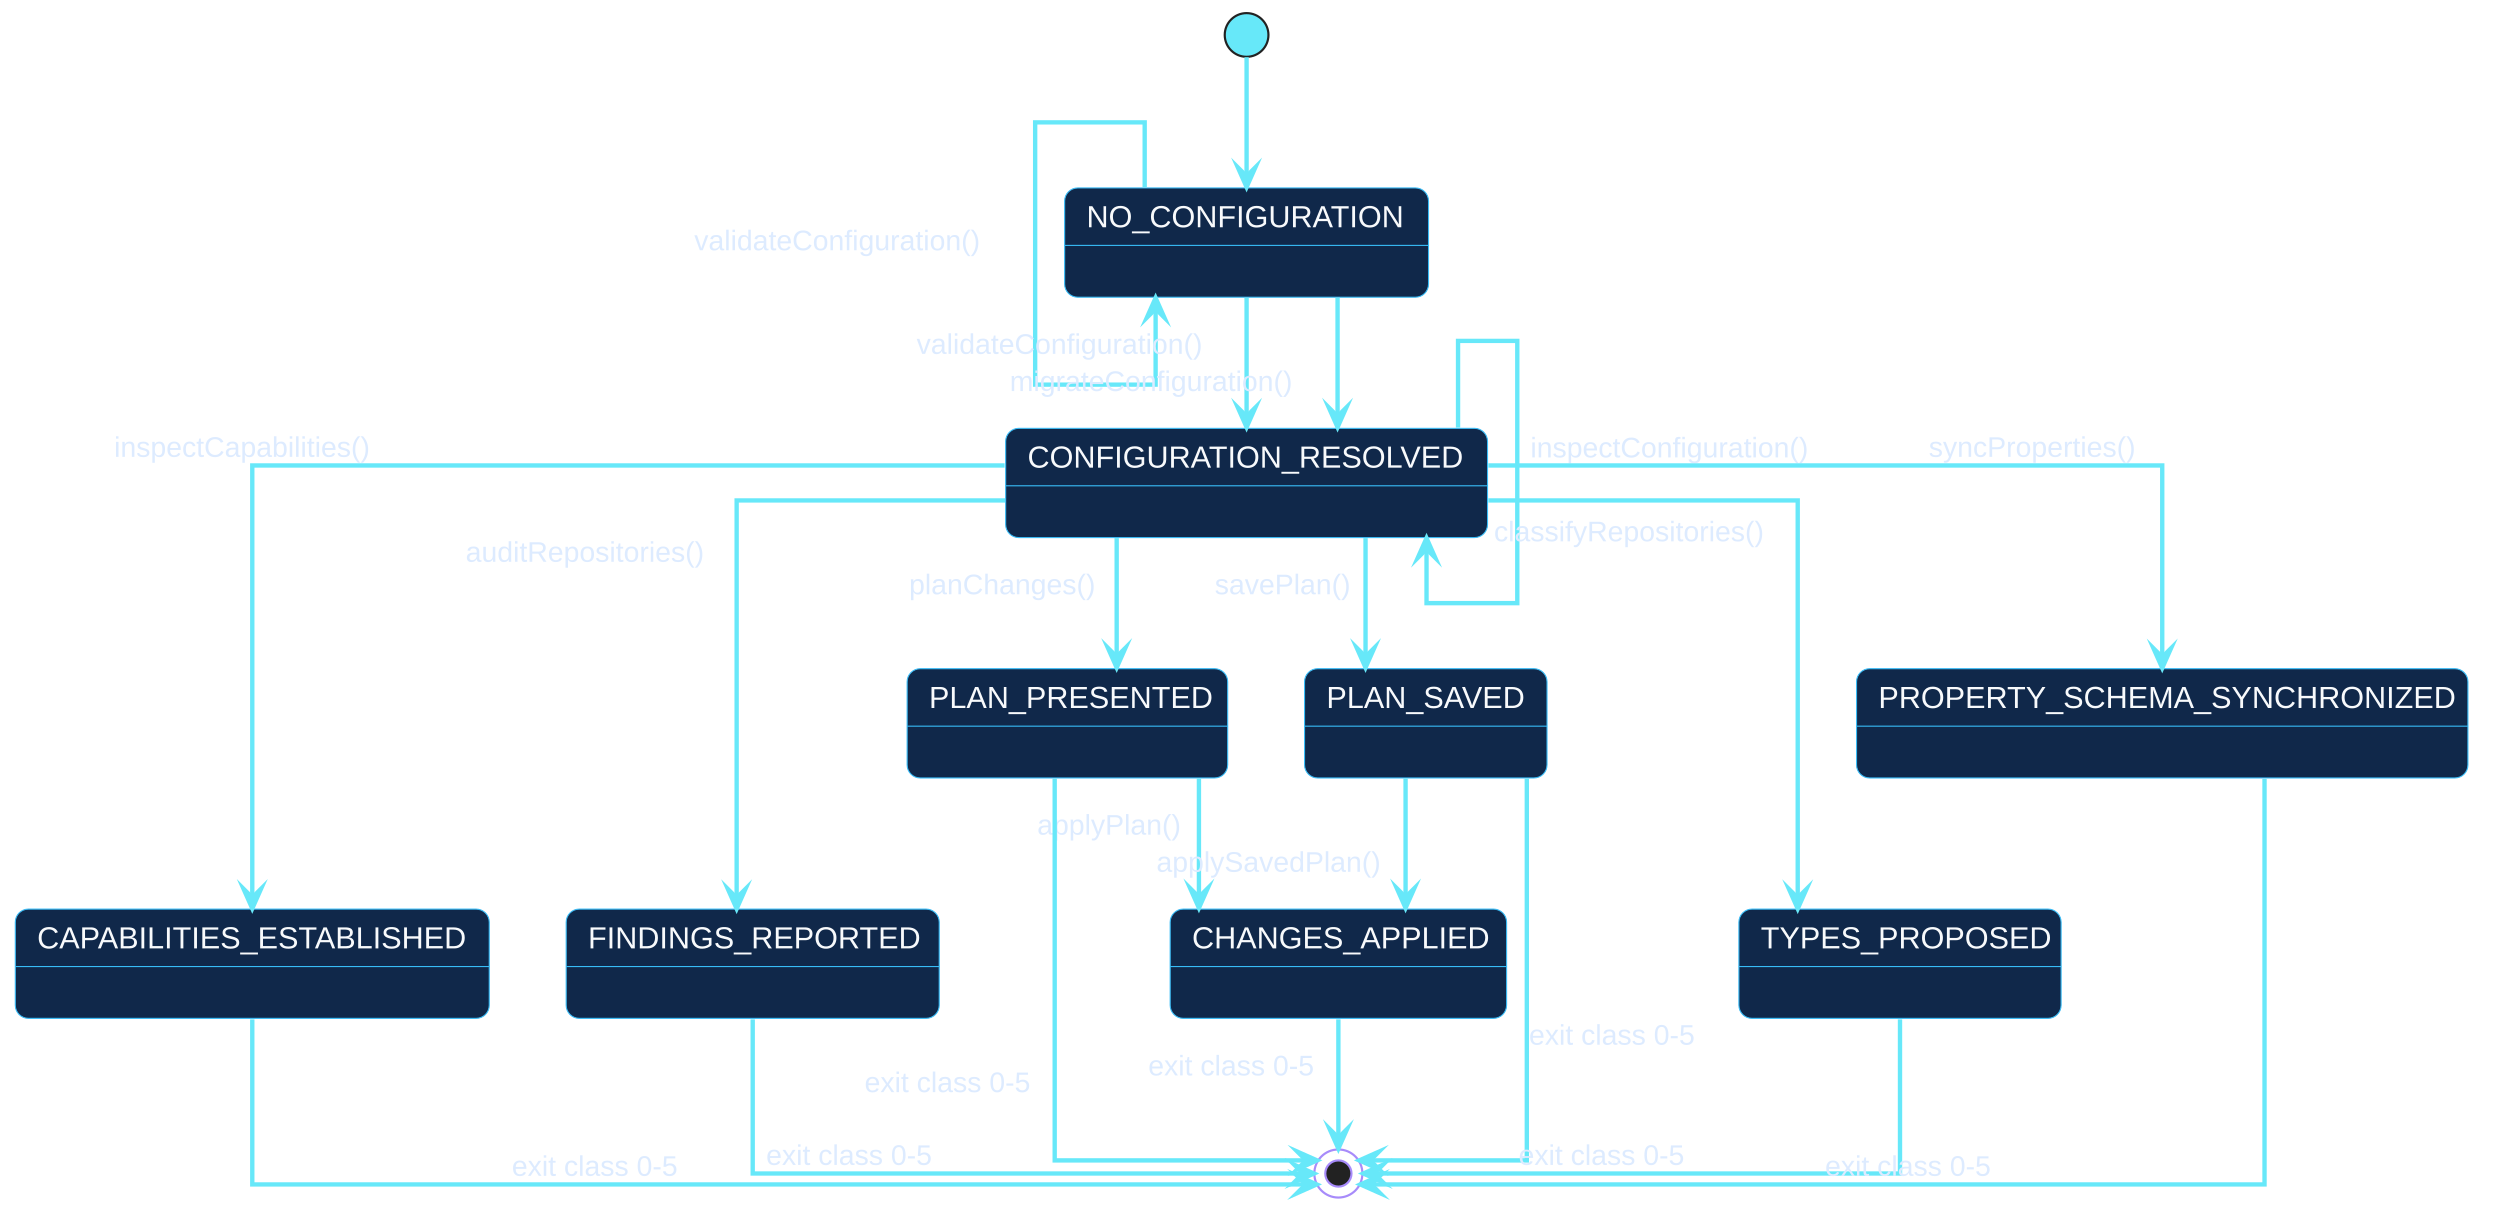
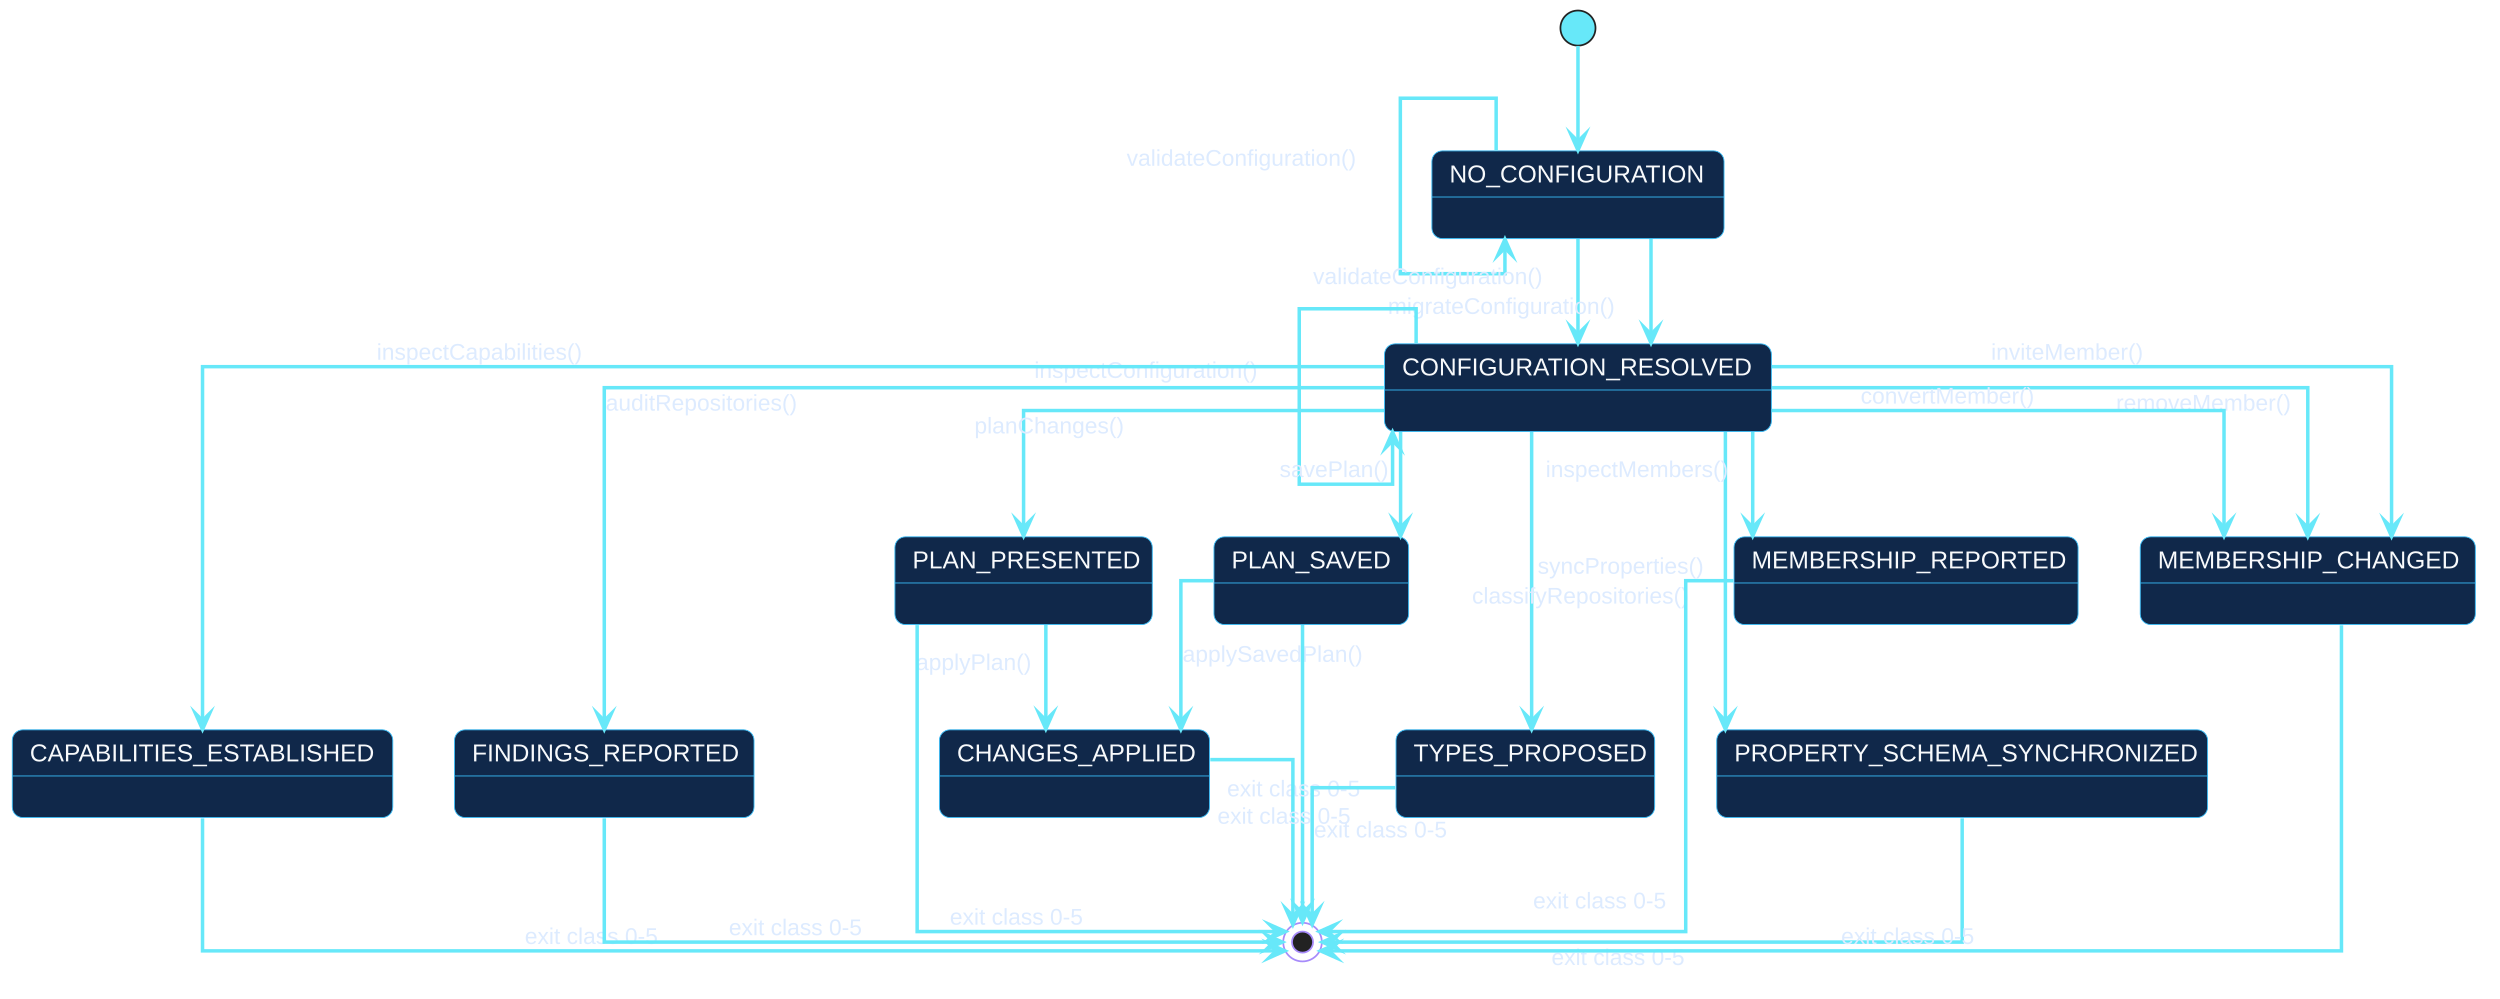
- <svg xmlns="http://www.w3.org/2000/svg" contentStyleType="text/css" data-diagram-type="STATE" height="562px" preserveAspectRatio="none" style="width:1144px;height:562px;" version="1.1" viewBox="0 0 1144 562" width="1144px" zoomAndPan="magnify">
+ <svg xmlns="http://www.w3.org/2000/svg" contentStyleType="text/css" data-diagram-type="STATE" height="569px" preserveAspectRatio="none" style="width:1425px;height:569px;" version="1.1" viewBox="0 0 1425 569" width="1425px" zoomAndPan="magnify">
  <defs />
  <g>
    <g class="entity" data-qualified-name="NoConfig" data-source-line="4" id="ent0001">
-       <rect fill="#10284A" height="50" rx="6" ry="6" style="stroke:#38BDF8;stroke-width:0.5;" width="166.515" x="487.18" y="86" />
-       <line style="stroke:#38BDF8;stroke-width:0.5;" x1="487.18" x2="653.695" y1="112.297" y2="112.297" />
-       <text fill="#F8FAFC" font-family="Arial" font-size="14" lengthAdjust="spacing" textLength="146.515" x="497.18" y="103.995">NO_CONFIGURATION</text>
+       <rect fill="#10284A" height="50" rx="6" ry="6" style="stroke:#38BDF8;stroke-width:0.5;" width="166.515" x="816.18" y="86" />
+       <line style="stroke:#38BDF8;stroke-width:0.5;" x1="816.18" x2="982.695" y1="112.297" y2="112.297" />
+       <text fill="#F8FAFC" font-family="Arial" font-size="14" lengthAdjust="spacing" textLength="146.515" x="826.18" y="103.995">NO_CONFIGURATION</text>
    </g>
    <g class="entity" data-qualified-name="Resolved" data-source-line="5" id="ent0002">
-       <rect fill="#10284A" height="50" rx="6" ry="6" style="stroke:#38BDF8;stroke-width:0.5;" width="220.505" x="460.19" y="196" />
-       <line style="stroke:#38BDF8;stroke-width:0.5;" x1="460.19" x2="680.695" y1="222.297" y2="222.297" />
-       <text fill="#F8FAFC" font-family="Arial" font-size="14" lengthAdjust="spacing" textLength="200.505" x="470.19" y="213.995">CONFIGURATION_RESOLVED</text>
+       <rect fill="#10284A" height="50" rx="6" ry="6" style="stroke:#38BDF8;stroke-width:0.5;" width="220.505" x="789.19" y="196" />
+       <line style="stroke:#38BDF8;stroke-width:0.5;" x1="789.19" x2="1009.695" y1="222.297" y2="222.297" />
+       <text fill="#F8FAFC" font-family="Arial" font-size="14" lengthAdjust="spacing" textLength="200.505" x="799.19" y="213.995">CONFIGURATION_RESOLVED</text>
    </g>
    <g class="entity" data-qualified-name="Capabilities" data-source-line="6" id="ent0003">
      <rect fill="#10284A" height="50" rx="6" ry="6" style="stroke:#38BDF8;stroke-width:0.5;" width="216.882" x="7" y="416" />
      <line style="stroke:#38BDF8;stroke-width:0.5;" x1="7" x2="223.882" y1="442.297" y2="442.297" />
      <text fill="#F8FAFC" font-family="Arial" font-size="14" lengthAdjust="spacing" textLength="196.882" x="17" y="433.995">CAPABILITIES_ESTABLISHED</text>
    </g>
    <g class="entity" data-qualified-name="Findings" data-source-line="7" id="ent0004">
      <rect fill="#10284A" height="50" rx="6" ry="6" style="stroke:#38BDF8;stroke-width:0.5;" width="170.712" x="259.08" y="416" />
      <line style="stroke:#38BDF8;stroke-width:0.5;" x1="259.08" x2="429.792" y1="442.297" y2="442.297" />
      <text fill="#F8FAFC" font-family="Arial" font-size="14" lengthAdjust="spacing" textLength="150.712" x="269.08" y="433.995">FINDINGS_REPORTED</text>
    </g>
    <g class="entity" data-qualified-name="PlanPresented" data-source-line="8" id="ent0005">
-       <rect fill="#10284A" height="50" rx="6" ry="6" style="stroke:#38BDF8;stroke-width:0.5;" width="146.69" x="415.1" y="306" />
-       <line style="stroke:#38BDF8;stroke-width:0.5;" x1="415.1" x2="561.79" y1="332.297" y2="332.297" />
-       <text fill="#F8FAFC" font-family="Arial" font-size="14" lengthAdjust="spacing" textLength="126.69" x="425.1" y="323.995">PLAN_PRESENTED</text>
+       <rect fill="#10284A" height="50" rx="6" ry="6" style="stroke:#38BDF8;stroke-width:0.5;" width="146.69" x="510.1" y="306" />
+       <line style="stroke:#38BDF8;stroke-width:0.5;" x1="510.1" x2="656.79" y1="332.297" y2="332.297" />
+       <text fill="#F8FAFC" font-family="Arial" font-size="14" lengthAdjust="spacing" textLength="126.69" x="520.1" y="323.995">PLAN_PRESENTED</text>
    </g>
    <g class="entity" data-qualified-name="PlanSaved" data-source-line="9" id="ent0006">
-       <rect fill="#10284A" height="50" rx="6" ry="6" style="stroke:#38BDF8;stroke-width:0.5;" width="110.959" x="596.96" y="306" />
-       <line style="stroke:#38BDF8;stroke-width:0.5;" x1="596.96" x2="707.919" y1="332.297" y2="332.297" />
-       <text fill="#F8FAFC" font-family="Arial" font-size="14" lengthAdjust="spacing" textLength="90.959" x="606.96" y="323.995">PLAN_SAVED</text>
+       <rect fill="#10284A" height="50" rx="6" ry="6" style="stroke:#38BDF8;stroke-width:0.5;" width="110.959" x="691.96" y="306" />
+       <line style="stroke:#38BDF8;stroke-width:0.5;" x1="691.96" x2="802.919" y1="332.297" y2="332.297" />
+       <text fill="#F8FAFC" font-family="Arial" font-size="14" lengthAdjust="spacing" textLength="90.959" x="701.96" y="323.995">PLAN_SAVED</text>
    </g>
    <g class="entity" data-qualified-name="Applied" data-source-line="10" id="ent0007">
      <rect fill="#10284A" height="50" rx="6" ry="6" style="stroke:#38BDF8;stroke-width:0.5;" width="153.95" x="535.47" y="416" />
      <line style="stroke:#38BDF8;stroke-width:0.5;" x1="535.47" x2="689.42" y1="442.297" y2="442.297" />
      <text fill="#F8FAFC" font-family="Arial" font-size="14" lengthAdjust="spacing" textLength="133.95" x="545.47" y="433.995">CHANGES_APPLIED</text>
    </g>
    <g class="entity" data-qualified-name="Types" data-source-line="11" id="ent0008">
      <rect fill="#10284A" height="50" rx="6" ry="6" style="stroke:#38BDF8;stroke-width:0.5;" width="147.442" x="795.72" y="416" />
      <line style="stroke:#38BDF8;stroke-width:0.5;" x1="795.72" x2="943.162" y1="442.297" y2="442.297" />
      <text fill="#F8FAFC" font-family="Arial" font-size="14" lengthAdjust="spacing" textLength="127.442" x="805.72" y="433.995">TYPES_PROPOSED</text>
    </g>
    <g class="entity" data-qualified-name="Properties" data-source-line="12" id="ent0009">
-       <rect fill="#10284A" height="50" rx="6" ry="6" style="stroke:#38BDF8;stroke-width:0.5;" width="279.779" x="849.55" y="306" />
-       <line style="stroke:#38BDF8;stroke-width:0.5;" x1="849.55" x2="1129.329" y1="332.297" y2="332.297" />
-       <text fill="#F8FAFC" font-family="Arial" font-size="14" lengthAdjust="spacing" textLength="259.779" x="859.55" y="323.995">PROPERTY_SCHEMA_SYNCHRONIZED</text>
+       <rect fill="#10284A" height="50" rx="6" ry="6" style="stroke:#38BDF8;stroke-width:0.5;" width="279.779" x="978.55" y="416" />
+       <line style="stroke:#38BDF8;stroke-width:0.5;" x1="978.55" x2="1258.329" y1="442.297" y2="442.297" />
+       <text fill="#F8FAFC" font-family="Arial" font-size="14" lengthAdjust="spacing" textLength="259.779" x="988.55" y="433.995">PROPERTY_SCHEMA_SYNCHRONIZED</text>
    </g>
-     <g class="start_entity" data-qualified-name=".start." data-source-line="14" id="ent0010">
-       <ellipse cx="570.44" cy="16" fill="#67E8F9" rx="10" ry="10" style="stroke:#222222;stroke-width:1;" />
+     <g class="entity" data-qualified-name="MembershipReported" data-source-line="13" id="ent0010">
+       <rect fill="#10284A" height="50" rx="6" ry="6" style="stroke:#38BDF8;stroke-width:0.5;" width="196.107" x="988.39" y="306" />
+       <line style="stroke:#38BDF8;stroke-width:0.5;" x1="988.39" x2="1184.497" y1="332.297" y2="332.297" />
+       <text fill="#F8FAFC" font-family="Arial" font-size="14" lengthAdjust="spacing" textLength="176.107" x="998.39" y="323.995">MEMBERSHIP_REPORTED</text>
    </g>
-     <g class="end_entity" data-qualified-name=".end." data-source-line="30" id="ent0024">
-       <ellipse cx="612.44" cy="537" fill="none" rx="11" ry="11" style="stroke:#A78BFA;stroke-width:1;" />
-       <ellipse cx="612.44" cy="537" fill="#222222" rx="6" ry="6" style="stroke:#A78BFA;stroke-width:1;" />
+     <g class="entity" data-qualified-name="MembershipChanged" data-source-line="14" id="ent0011">
+       <rect fill="#10284A" height="50" rx="6" ry="6" style="stroke:#38BDF8;stroke-width:0.5;" width="190.994" x="1219.94" y="306" />
+       <line style="stroke:#38BDF8;stroke-width:0.5;" x1="1219.94" x2="1410.934" y1="332.297" y2="332.297" />
+       <text fill="#F8FAFC" font-family="Arial" font-size="14" lengthAdjust="spacing" textLength="170.994" x="1229.94" y="323.995">MEMBERSHIP_CHANGED</text>
    </g>
-     <g class="link" data-entity-1="ent0010" data-entity-2="ent0001" data-link-type="dependency" data-source-line="14" id="lnk11">
-       <path d="M570.44,26.17 C570.44,40.24 570.44,61.12 570.44,80.61" fill="none" id="*start*-to-NoConfig" style="stroke:#67E8F9;stroke-width:2;" />
-       <polygon fill="#67E8F9" points="570.44,85.61,574.44,76.61,570.44,80.61,566.44,76.61,570.44,85.61" style="stroke:#67E8F9;stroke-width:2;stroke-linejoin:miter;stroke-miterlimit:10;" />
+     <g class="start_entity" data-qualified-name=".start." data-source-line="16" id="ent0012">
+       <ellipse cx="899.44" cy="16" fill="#67E8F9" rx="10" ry="10" style="stroke:#222222;stroke-width:1;" />
    </g>
-     <g class="link" data-entity-1="ent0001" data-entity-2="ent0001" data-link-type="dependency" data-source-line="15" id="lnk12">
-       <path d="M523.81,85.75 C523.81,71.3 523.81,56 523.81,56 C523.81,56 473.69,56 473.69,56 C473.69,56 473.69,176 473.69,176 C473.69,176 528.81,176 528.81,176 C528.81,176 528.81,159.57 528.81,141.32" fill="none" id="NoConfig-to-NoConfig" style="stroke:#67E8F9;stroke-width:2;" />
-       <polygon fill="#67E8F9" points="528.81,136.32,524.81,145.32,528.81,141.32,532.81,145.32,528.81,136.32" style="stroke:#67E8F9;stroke-width:2;stroke-linejoin:miter;stroke-miterlimit:10;" />
-       <text fill="#DDEBFF" font-family="Arial" font-size="13" lengthAdjust="spacing" textLength="150.503" x="317.69" y="114.527">validateConfiguration()</text>
+     <g class="end_entity" data-qualified-name=".end." data-source-line="36" id="ent0030">
+       <ellipse cx="742.44" cy="537" fill="none" rx="11" ry="11" style="stroke:#A78BFA;stroke-width:1;" />
+       <ellipse cx="742.44" cy="537" fill="#222222" rx="6" ry="6" style="stroke:#A78BFA;stroke-width:1;" />
    </g>
-     <g class="link" data-entity-1="ent0001" data-entity-2="ent0002" data-link-type="dependency" data-source-line="16" id="lnk13">
-       <path d="M570.44,136.24 C570.44,154 570.44,172.68 570.44,190.5" fill="none" id="NoConfig-to-Resolved" style="stroke:#67E8F9;stroke-width:2;" />
-       <polygon fill="#67E8F9" points="570.44,195.5,574.44,186.5,570.44,190.5,566.44,186.5,570.44,195.5" style="stroke:#67E8F9;stroke-width:2;stroke-linejoin:miter;stroke-miterlimit:10;" />
-       <text fill="#DDEBFF" font-family="Arial" font-size="13" lengthAdjust="spacing" textLength="150.503" x="419.44" y="161.937">validateConfiguration()</text>
+     <g class="link" data-entity-1="ent0012" data-entity-2="ent0001" data-link-type="dependency" data-source-line="16" id="lnk13">
+       <path d="M899.44,26.17 C899.44,40.24 899.44,61.12 899.44,80.61" fill="none" id="*start*-to-NoConfig" style="stroke:#67E8F9;stroke-width:2;" />
+       <polygon fill="#67E8F9" points="899.44,85.61,903.44,76.61,899.44,80.61,895.44,76.61,899.44,85.61" style="stroke:#67E8F9;stroke-width:2;stroke-linejoin:miter;stroke-miterlimit:10;" />
    </g>
-     <g class="link" data-entity-1="ent0001" data-entity-2="ent0002" data-link-type="dependency" data-source-line="17" id="lnk14">
-       <path d="M612.07,136.24 C612.07,154 612.07,172.68 612.07,190.5" fill="none" id="NoConfig-to-Resolved-1" style="stroke:#67E8F9;stroke-width:2;" />
-       <polygon fill="#67E8F9" points="612.07,195.5,616.07,186.5,612.07,190.5,608.07,186.5,612.07,195.5" style="stroke:#67E8F9;stroke-width:2;stroke-linejoin:miter;stroke-miterlimit:10;" />
-       <text fill="#DDEBFF" font-family="Arial" font-size="13" lengthAdjust="spacing" textLength="149.24" x="462.07" y="178.937">migrateConfiguration()</text>
+     <g class="link" data-entity-1="ent0001" data-entity-2="ent0001" data-link-type="dependency" data-source-line="17" id="lnk14">
+       <path d="M852.81,85.75 C852.81,71.3 852.81,56 852.81,56 C852.81,56 798.19,56 798.19,56 C798.19,56 798.19,156 798.19,156 C798.19,156 857.81,156 857.81,156 C857.81,156 857.81,151.6 857.81,141.39" fill="none" id="NoConfig-to-NoConfig" style="stroke:#67E8F9;stroke-width:2;" />
+       <polygon fill="#67E8F9" points="857.81,136.39,853.81,145.39,857.81,141.39,861.81,145.39,857.81,136.39" style="stroke:#67E8F9;stroke-width:2;stroke-linejoin:miter;stroke-miterlimit:10;" />
+       <text fill="#DDEBFF" font-family="Arial" font-size="13" lengthAdjust="spacing" textLength="150.503" x="642.19" y="94.497">validateConfiguration()</text>
    </g>
-     <g class="link" data-entity-1="ent0002" data-entity-2="ent0002" data-link-type="dependency" data-source-line="19" id="lnk15">
-       <path d="M667.2,195.68 C667.2,177.43 667.2,156 667.2,156 C667.2,156 694.31,156 694.31,156 C694.31,156 694.31,276 694.31,276 C694.31,276 652.78,276 652.78,276 C652.78,276 652.78,265.7 652.78,251.25" fill="none" id="Resolved-to-Resolved" style="stroke:#67E8F9;stroke-width:2;" />
-       <polygon fill="#67E8F9" points="652.78,246.25,648.78,255.25,652.78,251.25,656.78,255.25,652.78,246.25" style="stroke:#67E8F9;stroke-width:2;stroke-linejoin:miter;stroke-miterlimit:10;" />
-       <text fill="#DDEBFF" font-family="Arial" font-size="13" lengthAdjust="spacing" textLength="145.425" x="700.31" y="209.307">inspectConfiguration()</text>
+     <g class="link" data-entity-1="ent0001" data-entity-2="ent0002" data-link-type="dependency" data-source-line="18" id="lnk15">
+       <path d="M899.44,136.24 C899.44,154 899.44,172.68 899.44,190.5" fill="none" id="NoConfig-to-Resolved" style="stroke:#67E8F9;stroke-width:2;" />
+       <polygon fill="#67E8F9" points="899.44,195.5,903.44,186.5,899.44,190.5,895.44,186.5,899.44,195.5" style="stroke:#67E8F9;stroke-width:2;stroke-linejoin:miter;stroke-miterlimit:10;" />
+       <text fill="#DDEBFF" font-family="Arial" font-size="13" lengthAdjust="spacing" textLength="150.503" x="748.44" y="161.937">validateConfiguration()</text>
    </g>
-     <g class="link" data-entity-1="ent0002" data-entity-2="ent0003" data-link-type="dependency" data-source-line="20" id="lnk16">
-       <path d="M459.72,213 C325.04,213 115.44,213 115.44,213 C115.44,213 115.44,351.37 115.44,410.73" fill="none" id="Resolved-to-Capabilities" style="stroke:#67E8F9;stroke-width:2;" />
+     <g class="link" data-entity-1="ent0001" data-entity-2="ent0002" data-link-type="dependency" data-source-line="19" id="lnk16">
+       <path d="M941.07,136.24 C941.07,154 941.07,172.68 941.07,190.5" fill="none" id="NoConfig-to-Resolved-1" style="stroke:#67E8F9;stroke-width:2;" />
+       <polygon fill="#67E8F9" points="941.07,195.5,945.07,186.5,941.07,190.5,937.07,186.5,941.07,195.5" style="stroke:#67E8F9;stroke-width:2;stroke-linejoin:miter;stroke-miterlimit:10;" />
+       <text fill="#DDEBFF" font-family="Arial" font-size="13" lengthAdjust="spacing" textLength="149.24" x="791.07" y="178.937">migrateConfiguration()</text>
+     </g>
+     <g class="link" data-entity-1="ent0002" data-entity-2="ent0002" data-link-type="dependency" data-source-line="21" id="lnk17">
+       <path d="M807.19,195.61 C807.19,185.4 807.19,176 807.19,176 C807.19,176 740.57,176 740.57,176 C740.57,176 740.57,276 740.57,276 C740.57,276 793.77,276 793.77,276 C793.77,276 793.77,265.7 793.77,251.25" fill="none" id="Resolved-to-Resolved" style="stroke:#67E8F9;stroke-width:2;" />
+       <polygon fill="#67E8F9" points="793.77,246.25,789.77,255.25,793.77,251.25,797.77,255.25,793.77,246.25" style="stroke:#67E8F9;stroke-width:2;stroke-linejoin:miter;stroke-miterlimit:10;" />
+       <text fill="#DDEBFF" font-family="Arial" font-size="13" lengthAdjust="spacing" textLength="145.425" x="589.57" y="215.427">inspectConfiguration()</text>
+     </g>
+     <g class="link" data-entity-1="ent0002" data-entity-2="ent0003" data-link-type="dependency" data-source-line="22" id="lnk18">
+       <path d="M788.78,209 C572.67,209 115.44,209 115.44,209 C115.44,209 115.44,350.6 115.44,410.73" fill="none" id="Resolved-to-Capabilities" style="stroke:#67E8F9;stroke-width:2;" />
      <polygon fill="#67E8F9" points="115.44,415.73,119.44,406.73,115.44,410.73,111.44,406.73,115.44,415.73" style="stroke:#67E8F9;stroke-width:2;stroke-linejoin:miter;stroke-miterlimit:10;" />
-       <text fill="#DDEBFF" font-family="Arial" font-size="13" lengthAdjust="spacing" textLength="133.091" x="52.21" y="209.067">inspectCapabilities()</text>
+       <text fill="#DDEBFF" font-family="Arial" font-size="13" lengthAdjust="spacing" textLength="133.091" x="214.74" y="205.067">inspectCapabilities()</text>
    </g>
-     <g class="link" data-entity-1="ent0002" data-entity-2="ent0004" data-link-type="dependency" data-source-line="21" id="lnk17">
-       <path d="M459.92,229 C399.6,229 337.09,229 337.09,229 C337.09,229 337.09,354.69 337.09,410.85" fill="none" id="Resolved-to-Findings" style="stroke:#67E8F9;stroke-width:2;" />
-       <polygon fill="#67E8F9" points="337.09,415.85,341.09,406.85,337.09,410.85,333.09,406.85,337.09,415.85" style="stroke:#67E8F9;stroke-width:2;stroke-linejoin:miter;stroke-miterlimit:10;" />
-       <text fill="#DDEBFF" font-family="Arial" font-size="13" lengthAdjust="spacing" textLength="123.71" x="213.09" y="257.077">auditRepositories()</text>
+     <g class="link" data-entity-1="ent0002" data-entity-2="ent0004" data-link-type="dependency" data-source-line="23" id="lnk19">
+       <path d="M788.79,221 C626.89,221 344.44,221 344.44,221 C344.44,221 344.44,352.98 344.44,410.76" fill="none" id="Resolved-to-Findings" style="stroke:#67E8F9;stroke-width:2;" />
+       <polygon fill="#67E8F9" points="344.44,415.76,348.44,406.76,344.44,410.76,340.44,406.76,344.44,415.76" style="stroke:#67E8F9;stroke-width:2;stroke-linejoin:miter;stroke-miterlimit:10;" />
+       <text fill="#DDEBFF" font-family="Arial" font-size="13" lengthAdjust="spacing" textLength="123.71" x="345.24" y="234.067">auditRepositories()</text>
    </g>
-     <g class="link" data-entity-1="ent0002" data-entity-2="ent0005" data-link-type="dependency" data-source-line="22" id="lnk18">
-       <path d="M510.99,246.24 C510.99,264 510.99,282.68 510.99,300.5" fill="none" id="Resolved-to-PlanPresented" style="stroke:#67E8F9;stroke-width:2;" />
-       <polygon fill="#67E8F9" points="510.99,305.5,514.99,296.5,510.99,300.5,506.99,296.5,510.99,305.5" style="stroke:#67E8F9;stroke-width:2;stroke-linejoin:miter;stroke-miterlimit:10;" />
-       <text fill="#DDEBFF" font-family="Arial" font-size="13" lengthAdjust="spacing" textLength="94.758" x="415.99" y="271.937">planChanges()</text>
+     <g class="link" data-entity-1="ent0002" data-entity-2="ent0005" data-link-type="dependency" data-source-line="24" id="lnk20">
+       <path d="M788.92,234 C697.79,234 583.44,234 583.44,234 C583.44,234 583.44,271.77 583.44,300.51" fill="none" id="Resolved-to-PlanPresented" style="stroke:#67E8F9;stroke-width:2;" />
+       <polygon fill="#67E8F9" points="583.44,305.51,587.44,296.51,583.44,300.51,579.44,296.51,583.44,305.51" style="stroke:#67E8F9;stroke-width:2;stroke-linejoin:miter;stroke-miterlimit:10;" />
+       <text fill="#DDEBFF" font-family="Arial" font-size="13" lengthAdjust="spacing" textLength="94.758" x="555.42" y="247.067">planChanges()</text>
    </g>
-     <g class="link" data-entity-1="ent0002" data-entity-2="ent0006" data-link-type="dependency" data-source-line="23" id="lnk19">
-       <path d="M624.87,246.24 C624.87,264 624.87,282.68 624.87,300.5" fill="none" id="Resolved-to-PlanSaved" style="stroke:#67E8F9;stroke-width:2;" />
-       <polygon fill="#67E8F9" points="624.87,305.5,628.87,296.5,624.87,300.5,620.87,296.5,624.87,305.5" style="stroke:#67E8F9;stroke-width:2;stroke-linejoin:miter;stroke-miterlimit:10;" />
-       <text fill="#DDEBFF" font-family="Arial" font-size="13" lengthAdjust="spacing" textLength="68.231" x="555.87" y="271.937">savePlan()</text>
+     <g class="link" data-entity-1="ent0002" data-entity-2="ent0006" data-link-type="dependency" data-source-line="25" id="lnk21">
+       <path d="M798.34,246.24 C798.34,264 798.34,282.68 798.34,300.5" fill="none" id="Resolved-to-PlanSaved" style="stroke:#67E8F9;stroke-width:2;" />
+       <polygon fill="#67E8F9" points="798.34,305.5,802.34,296.5,798.34,300.5,794.34,296.5,798.34,305.5" style="stroke:#67E8F9;stroke-width:2;stroke-linejoin:miter;stroke-miterlimit:10;" />
+       <text fill="#DDEBFF" font-family="Arial" font-size="13" lengthAdjust="spacing" textLength="68.231" x="729.34" y="271.937">savePlan()</text>
    </g>
-     <g class="link" data-entity-1="ent0002" data-entity-2="ent0008" data-link-type="dependency" data-source-line="24" id="lnk20">
-       <path d="M681.06,229 C748.82,229 822.64,229 822.64,229 C822.64,229 822.64,354.69 822.64,410.85" fill="none" id="Resolved-to-Types" style="stroke:#67E8F9;stroke-width:2;" />
-       <polygon fill="#67E8F9" points="822.64,415.85,826.64,406.85,822.64,410.85,818.64,406.85,822.64,415.85" style="stroke:#67E8F9;stroke-width:2;stroke-linejoin:miter;stroke-miterlimit:10;" />
-       <text fill="#DDEBFF" font-family="Arial" font-size="13" lengthAdjust="spacing" textLength="138.696" x="683.64" y="247.697">classifyRepositories()</text>
+     <g class="link" data-entity-1="ent0002" data-entity-2="ent0008" data-link-type="dependency" data-source-line="26" id="lnk22">
+       <path d="M873.04,246.24 C873.04,288.56 873.04,368.37 873.04,410.72" fill="none" id="Resolved-to-Types" style="stroke:#67E8F9;stroke-width:2;" />
+       <polygon fill="#67E8F9" points="873.04,415.72,877.04,406.72,873.04,410.72,869.04,406.72,873.04,415.72" style="stroke:#67E8F9;stroke-width:2;stroke-linejoin:miter;stroke-miterlimit:10;" />
+       <text fill="#DDEBFF" font-family="Arial" font-size="13" lengthAdjust="spacing" textLength="138.696" x="839.04" y="344.047">classifyRepositories()</text>
    </g>
-     <g class="link" data-entity-1="ent0002" data-entity-2="ent0009" data-link-type="dependency" data-source-line="25" id="lnk21">
-       <path d="M681.08,213 C805.21,213 989.44,213 989.44,213 C989.44,213 989.44,266.01 989.44,300.69" fill="none" id="Resolved-to-Properties" style="stroke:#67E8F9;stroke-width:2;" />
-       <polygon fill="#67E8F9" points="989.44,305.69,993.44,296.69,989.44,300.69,985.44,296.69,989.44,305.69" style="stroke:#67E8F9;stroke-width:2;stroke-linejoin:miter;stroke-miterlimit:10;" />
-       <text fill="#DDEBFF" font-family="Arial" font-size="13" lengthAdjust="spacing" textLength="106.209" x="882.6" y="209.067">syncProperties()</text>
+     <g class="link" data-entity-1="ent0002" data-entity-2="ent0009" data-link-type="dependency" data-source-line="27" id="lnk23">
+       <path d="M983.47,246.24 C983.47,288.56 983.47,368.37 983.47,410.72" fill="none" id="Resolved-to-Properties" style="stroke:#67E8F9;stroke-width:2;" />
+       <polygon fill="#67E8F9" points="983.47,415.72,987.47,406.72,983.47,410.72,979.47,406.72,983.47,415.72" style="stroke:#67E8F9;stroke-width:2;stroke-linejoin:miter;stroke-miterlimit:10;" />
+       <text fill="#DDEBFF" font-family="Arial" font-size="13" lengthAdjust="spacing" textLength="106.209" x="876.47" y="327.047">syncProperties()</text>
    </g>
-     <g class="link" data-entity-1="ent0005" data-entity-2="ent0007" data-link-type="dependency" data-source-line="27" id="lnk22">
-       <path d="M548.63,356.24 C548.63,374 548.63,392.68 548.63,410.5" fill="none" id="PlanPresented-to-Applied" style="stroke:#67E8F9;stroke-width:2;" />
-       <polygon fill="#67E8F9" points="548.63,415.5,552.63,406.5,548.63,410.5,544.63,406.5,548.63,415.5" style="stroke:#67E8F9;stroke-width:2;stroke-linejoin:miter;stroke-miterlimit:10;" />
-       <text fill="#DDEBFF" font-family="Arial" font-size="13" lengthAdjust="spacing" textLength="73.576" x="474.63" y="381.937">applyPlan()</text>
+     <g class="link" data-entity-1="ent0002" data-entity-2="ent0010" data-link-type="dependency" data-source-line="28" id="lnk24">
+       <path d="M999.04,246.24 C999.04,264 999.04,282.68 999.04,300.5" fill="none" id="Resolved-to-MembershipReported" style="stroke:#67E8F9;stroke-width:2;" />
+       <polygon fill="#67E8F9" points="999.04,305.5,1003.04,296.5,999.04,300.5,995.04,296.5,999.04,305.5" style="stroke:#67E8F9;stroke-width:2;stroke-linejoin:miter;stroke-miterlimit:10;" />
+       <text fill="#DDEBFF" font-family="Arial" font-size="13" lengthAdjust="spacing" textLength="117.508" x="881.04" y="271.937">inspectMembers()</text>
    </g>
-     <g class="link" data-entity-1="ent0006" data-entity-2="ent0007" data-link-type="dependency" data-source-line="28" id="lnk23">
-       <path d="M643.19,356.24 C643.19,374 643.19,392.68 643.19,410.5" fill="none" id="PlanSaved-to-Applied" style="stroke:#67E8F9;stroke-width:2;" />
-       <polygon fill="#67E8F9" points="643.19,415.5,647.19,406.5,643.19,410.5,639.19,406.5,643.19,415.5" style="stroke:#67E8F9;stroke-width:2;stroke-linejoin:miter;stroke-miterlimit:10;" />
-       <text fill="#DDEBFF" font-family="Arial" font-size="13" lengthAdjust="spacing" textLength="113.737" x="529.19" y="398.937">applySavedPlan()</text>
+     <g class="link" data-entity-1="ent0002" data-entity-2="ent0011" data-link-type="dependency" data-source-line="29" id="lnk25">
+       <path d="M1009.93,209 C1147.1,209 1363.19,209 1363.19,209 C1363.19,209 1363.19,264.99 1363.19,300.72" fill="none" id="Resolved-to-MembershipChanged" style="stroke:#67E8F9;stroke-width:2;" />
+       <polygon fill="#67E8F9" points="1363.19,305.72,1367.19,296.72,1363.19,300.72,1359.19,296.72,1363.19,305.72" style="stroke:#67E8F9;stroke-width:2;stroke-linejoin:miter;stroke-miterlimit:10;" />
+       <text fill="#DDEBFF" font-family="Arial" font-size="13" lengthAdjust="spacing" textLength="99.868" x="1134.92" y="205.067">inviteMember()</text>
    </g>
-     <g class="link" data-entity-1="ent0003" data-entity-2="ent0024" data-link-type="dependency" data-source-line="30" id="lnk25">
-       <path d="M115.44,466.49 C115.44,496.41 115.44,542 115.44,542 C115.44,542 527.47,542 597.51,542" fill="none" id="Capabilities-to-*end*" style="stroke:#67E8F9;stroke-width:2;" />
-       <polygon fill="#67E8F9" points="602.51,542,593.51,538,597.51,542,593.51,546,602.51,542" style="stroke:#67E8F9;stroke-width:2;stroke-linejoin:miter;stroke-miterlimit:10;" />
-       <text fill="#DDEBFF" font-family="Arial" font-size="13" lengthAdjust="spacing" textLength="86.169" x="234.22" y="538.067">exit class 0-5</text>
+     <g class="link" data-entity-1="ent0002" data-entity-2="ent0011" data-link-type="dependency" data-source-line="30" id="lnk26">
+       <path d="M1010.1,221 C1133.34,221 1315.44,221 1315.44,221 C1315.44,221 1315.44,268.29 1315.44,300.76" fill="none" id="Resolved-to-MembershipChanged-1" style="stroke:#67E8F9;stroke-width:2;" />
+       <polygon fill="#67E8F9" points="1315.44,305.76,1319.44,296.76,1315.44,300.76,1311.44,296.76,1315.44,305.76" style="stroke:#67E8F9;stroke-width:2;stroke-linejoin:miter;stroke-miterlimit:10;" />
+       <text fill="#DDEBFF" font-family="Arial" font-size="13" lengthAdjust="spacing" textLength="113.268" x="1206.15" y="234.067">removeMember()</text>
    </g>
-     <g class="link" data-entity-1="ent0004" data-entity-2="ent0024" data-link-type="dependency" data-source-line="31" id="lnk26">
-       <path d="M344.44,466.47 C344.44,494.91 344.44,537 344.44,537 C344.44,537 545.55,537 596.27,537" fill="none" id="Findings-to-*end*" style="stroke:#67E8F9;stroke-width:2;" />
-       <polygon fill="#67E8F9" points="601.27,537,592.27,533,596.27,537,592.27,541,601.27,537" style="stroke:#67E8F9;stroke-width:2;stroke-linejoin:miter;stroke-miterlimit:10;" />
-       <text fill="#DDEBFF" font-family="Arial" font-size="13" lengthAdjust="spacing" textLength="86.169" x="350.59" y="533.067">exit class 0-5</text>
+     <g class="link" data-entity-1="ent0002" data-entity-2="ent0011" data-link-type="dependency" data-source-line="31" id="lnk27">
+       <path d="M1009.93,234 C1118.4,234 1267.69,234 1267.69,234 C1267.69,234 1267.69,271.77 1267.69,300.51" fill="none" id="Resolved-to-MembershipChanged-2" style="stroke:#67E8F9;stroke-width:2;" />
+       <polygon fill="#67E8F9" points="1267.69,305.51,1271.69,296.51,1267.69,300.51,1263.69,296.51,1267.69,305.51" style="stroke:#67E8F9;stroke-width:2;stroke-linejoin:miter;stroke-miterlimit:10;" />
+       <text fill="#DDEBFF" font-family="Arial" font-size="13" lengthAdjust="spacing" textLength="113.09" x="1060.57" y="230.067">convertMember()</text>
    </g>
-     <g class="link" data-entity-1="ent0005" data-entity-2="ent0024" data-link-type="dependency" data-source-line="32" id="lnk27">
-       <path d="M482.63,356.33 C482.63,410.15 482.63,531 482.63,531 C482.63,531 567.5,531 597.68,531" fill="none" id="PlanPresented-to-*end*" style="stroke:#67E8F9;stroke-width:2;" />
-       <polygon fill="#67E8F9" points="602.68,531,593.68,527,597.68,531,593.68,535,602.68,531" style="stroke:#67E8F9;stroke-width:2;stroke-linejoin:miter;stroke-miterlimit:10;" />
-       <text fill="#DDEBFF" font-family="Arial" font-size="13" lengthAdjust="spacing" textLength="86.169" x="395.63" y="499.757">exit class 0-5</text>
+     <g class="link" data-entity-1="ent0005" data-entity-2="ent0007" data-link-type="dependency" data-source-line="33" id="lnk28">
+       <path d="M596.13,356.24 C596.13,374 596.13,392.68 596.13,410.5" fill="none" id="PlanPresented-to-Applied" style="stroke:#67E8F9;stroke-width:2;" />
+       <polygon fill="#67E8F9" points="596.13,415.5,600.13,406.5,596.13,410.5,592.13,406.5,596.13,415.5" style="stroke:#67E8F9;stroke-width:2;stroke-linejoin:miter;stroke-miterlimit:10;" />
+       <text fill="#DDEBFF" font-family="Arial" font-size="13" lengthAdjust="spacing" textLength="73.576" x="522.13" y="381.937">applyPlan()</text>
    </g>
-     <g class="link" data-entity-1="ent0006" data-entity-2="ent0024" data-link-type="dependency" data-source-line="33" id="lnk28">
-       <path d="M698.67,356.33 C698.67,410.15 698.67,531 698.67,531 C698.67,531 649.45,531 627,531" fill="none" id="PlanSaved-to-*end*" style="stroke:#67E8F9;stroke-width:2;" />
-       <polygon fill="#67E8F9" points="622,531,631,535,627,531,631,527,622,531" style="stroke:#67E8F9;stroke-width:2;stroke-linejoin:miter;stroke-miterlimit:10;" />
-       <text fill="#DDEBFF" font-family="Arial" font-size="13" lengthAdjust="spacing" textLength="86.169" x="699.67" y="478.067">exit class 0-5</text>
+     <g class="link" data-entity-1="ent0006" data-entity-2="ent0007" data-link-type="dependency" data-source-line="34" id="lnk29">
+       <path d="M691.48,331 C680.92,331 673.1,331 673.1,331 C673.1,331 673.1,378.29 673.1,410.76" fill="none" id="PlanSaved-to-Applied" style="stroke:#67E8F9;stroke-width:2;" />
+       <polygon fill="#67E8F9" points="673.1,415.76,677.1,406.76,673.1,410.76,669.1,406.76,673.1,415.76" style="stroke:#67E8F9;stroke-width:2;stroke-linejoin:miter;stroke-miterlimit:10;" />
+       <text fill="#DDEBFF" font-family="Arial" font-size="13" lengthAdjust="spacing" textLength="113.737" x="674.1" y="377.257">applySavedPlan()</text>
    </g>
-     <g class="link" data-entity-1="ent0007" data-entity-2="ent0024" data-link-type="dependency" data-source-line="34" id="lnk29">
-       <path d="M612.44,466.47 C612.44,485.69 612.44,506.14 612.44,520.63" fill="none" id="Applied-to-*end*" style="stroke:#67E8F9;stroke-width:2;" />
-       <polygon fill="#67E8F9" points="612.44,525.63,616.44,516.63,612.44,520.63,608.44,516.63,612.44,525.63" style="stroke:#67E8F9;stroke-width:2;stroke-linejoin:miter;stroke-miterlimit:10;" />
-       <text fill="#DDEBFF" font-family="Arial" font-size="13" lengthAdjust="spacing" textLength="86.169" x="525.44" y="492.117">exit class 0-5</text>
+     <g class="link" data-entity-1="ent0003" data-entity-2="ent0030" data-link-type="dependency" data-source-line="36" id="lnk31">
+       <path d="M115.44,466.49 C115.44,496.41 115.44,542 115.44,542 C115.44,542 646.69,542 727.34,542" fill="none" id="Capabilities-to-*end*" style="stroke:#67E8F9;stroke-width:2;" />
+       <polygon fill="#67E8F9" points="732.34,542,723.34,538,727.34,542,723.34,546,732.34,542" style="stroke:#67E8F9;stroke-width:2;stroke-linejoin:miter;stroke-miterlimit:10;" />
+       <text fill="#DDEBFF" font-family="Arial" font-size="13" lengthAdjust="spacing" textLength="86.169" x="299.13" y="538.067">exit class 0-5</text>
    </g>
-     <g class="link" data-entity-1="ent0008" data-entity-2="ent0024" data-link-type="dependency" data-source-line="35" id="lnk30">
-       <path d="M869.44,466.47 C869.44,494.91 869.44,537 869.44,537 C869.44,537 678.55,537 628.82,537" fill="none" id="Types-to-*end*" style="stroke:#67E8F9;stroke-width:2;" />
-       <polygon fill="#67E8F9" points="623.82,537,632.82,541,628.82,537,632.82,533,623.82,537" style="stroke:#67E8F9;stroke-width:2;stroke-linejoin:miter;stroke-miterlimit:10;" />
-       <text fill="#DDEBFF" font-family="Arial" font-size="13" lengthAdjust="spacing" textLength="86.169" x="694.89" y="533.067">exit class 0-5</text>
+     <g class="link" data-entity-1="ent0004" data-entity-2="ent0030" data-link-type="dependency" data-source-line="37" id="lnk32">
+       <path d="M344.44,466.47 C344.44,494.91 344.44,537 344.44,537 C344.44,537 660.7,537 725.96,537" fill="none" id="Findings-to-*end*" style="stroke:#67E8F9;stroke-width:2;" />
+       <polygon fill="#67E8F9" points="730.96,537,721.96,533,725.96,537,721.96,541,730.96,537" style="stroke:#67E8F9;stroke-width:2;stroke-linejoin:miter;stroke-miterlimit:10;" />
+       <text fill="#DDEBFF" font-family="Arial" font-size="13" lengthAdjust="spacing" textLength="86.169" x="415.44" y="533.067">exit class 0-5</text>
    </g>
-     <g class="link" data-entity-1="ent0009" data-entity-2="ent0024" data-link-type="dependency" data-source-line="36" id="lnk31">
-       <path d="M1036.25,356.45 C1036.25,412.57 1036.25,542 1036.25,542 C1036.25,542 691.68,542 627.5,542" fill="none" id="Properties-to-*end*" style="stroke:#67E8F9;stroke-width:2;" />
-       <polygon fill="#67E8F9" points="622.5,542,631.5,546,627.5,542,631.5,538,622.5,542" style="stroke:#67E8F9;stroke-width:2;stroke-linejoin:miter;stroke-miterlimit:10;" />
-       <text fill="#DDEBFF" font-family="Arial" font-size="13" lengthAdjust="spacing" textLength="86.169" x="835.15" y="538.067">exit class 0-5</text>
+     <g class="link" data-entity-1="ent0005" data-entity-2="ent0030" data-link-type="dependency" data-source-line="38" id="lnk33">
+       <path d="M522.78,356.33 C522.78,410.15 522.78,531 522.78,531 C522.78,531 685.21,531 727.72,531" fill="none" id="PlanPresented-to-*end*" style="stroke:#67E8F9;stroke-width:2;" />
+       <polygon fill="#67E8F9" points="732.72,531,723.72,527,727.72,531,723.72,535,732.72,531" style="stroke:#67E8F9;stroke-width:2;stroke-linejoin:miter;stroke-miterlimit:10;" />
+       <text fill="#DDEBFF" font-family="Arial" font-size="13" lengthAdjust="spacing" textLength="86.169" x="541.41" y="527.067">exit class 0-5</text>
+     </g>
+     <g class="link" data-entity-1="ent0006" data-entity-2="ent0030" data-link-type="dependency" data-source-line="39" id="lnk34">
+       <path d="M742.44,356.26 C742.44,401.17 742.44,488.22 742.44,520.5" fill="none" id="PlanSaved-to-*end*" style="stroke:#67E8F9;stroke-width:2;" />
+       <polygon fill="#67E8F9" points="742.44,525.5,746.44,516.5,742.44,520.5,738.44,516.5,742.44,525.5" style="stroke:#67E8F9;stroke-width:2;stroke-linejoin:miter;stroke-miterlimit:10;" />
+       <text fill="#DDEBFF" font-family="Arial" font-size="13" lengthAdjust="spacing" textLength="86.169" x="699.44" y="453.947">exit class 0-5</text>
+     </g>
+     <g class="link" data-entity-1="ent0007" data-entity-2="ent0030" data-link-type="dependency" data-source-line="40" id="lnk35">
+       <path d="M689.87,433 C715.19,433 736.94,433 736.94,433 C736.94,433 736.94,496 736.94,522.03" fill="none" id="Applied-to-*end*" style="stroke:#67E8F9;stroke-width:2;" />
+       <polygon fill="#67E8F9" points="736.94,527.03,740.94,518.03,736.94,522.03,732.94,518.03,736.94,527.03" style="stroke:#67E8F9;stroke-width:2;stroke-linejoin:miter;stroke-miterlimit:10;" />
+       <text fill="#DDEBFF" font-family="Arial" font-size="13" lengthAdjust="spacing" textLength="86.169" x="693.94" y="469.547">exit class 0-5</text>
+     </g>
+     <g class="link" data-entity-1="ent0008" data-entity-2="ent0030" data-link-type="dependency" data-source-line="41" id="lnk36">
+       <path d="M795.26,449 C769.97,449 747.94,449 747.94,449 C747.94,449 747.94,498.79 747.94,521.91" fill="none" id="Types-to-*end*" style="stroke:#67E8F9;stroke-width:2;" />
+       <polygon fill="#67E8F9" points="747.94,526.91,751.94,517.91,747.94,521.91,743.94,517.91,747.94,526.91" style="stroke:#67E8F9;stroke-width:2;stroke-linejoin:miter;stroke-miterlimit:10;" />
+       <text fill="#DDEBFF" font-family="Arial" font-size="13" lengthAdjust="spacing" textLength="86.169" x="748.94" y="477.357">exit class 0-5</text>
+     </g>
+     <g class="link" data-entity-1="ent0009" data-entity-2="ent0030" data-link-type="dependency" data-source-line="42" id="lnk37">
+       <path d="M1118.44,466.47 C1118.44,494.91 1118.44,537 1118.44,537 C1118.44,537 821.26,537 758.69,537" fill="none" id="Properties-to-*end*" style="stroke:#67E8F9;stroke-width:2;" />
+       <polygon fill="#67E8F9" points="753.69,537,762.69,541,758.69,537,762.69,533,753.69,537" style="stroke:#67E8F9;stroke-width:2;stroke-linejoin:miter;stroke-miterlimit:10;" />
+       <text fill="#DDEBFF" font-family="Arial" font-size="13" lengthAdjust="spacing" textLength="86.169" x="884.33" y="550.067">exit class 0-5</text>
+     </g>
+     <g class="link" data-entity-1="ent0010" data-entity-2="ent0030" data-link-type="dependency" data-source-line="43" id="lnk38">
+       <path d="M988.11,331 C972.22,331 960.86,331 960.86,331 C960.86,331 960.86,531 960.86,531 C960.86,531 799.38,531 757.11,531" fill="none" id="MembershipReported-to-*end*" style="stroke:#67E8F9;stroke-width:2;" />
+       <polygon fill="#67E8F9" points="752.11,531,761.11,535,757.11,531,761.11,527,752.11,531" style="stroke:#67E8F9;stroke-width:2;stroke-linejoin:miter;stroke-miterlimit:10;" />
+       <text fill="#DDEBFF" font-family="Arial" font-size="13" lengthAdjust="spacing" textLength="86.169" x="873.86" y="517.817">exit class 0-5</text>
+     </g>
+     <g class="link" data-entity-1="ent0011" data-entity-2="ent0030" data-link-type="dependency" data-source-line="44" id="lnk39">
+       <path d="M1334.63,356.45 C1334.63,412.57 1334.63,542 1334.63,542 C1334.63,542 836.36,542 757.72,542" fill="none" id="MembershipChanged-to-*end*" style="stroke:#67E8F9;stroke-width:2;" />
+       <polygon fill="#67E8F9" points="752.72,542,761.72,546,757.72,542,761.72,538,752.72,542" style="stroke:#67E8F9;stroke-width:2;stroke-linejoin:miter;stroke-miterlimit:10;" />
+       <text fill="#DDEBFF" font-family="Arial" font-size="13" lengthAdjust="spacing" textLength="86.169" x="1049.45" y="538.067">exit class 0-5</text>
    </g>
  </g>
</svg>
